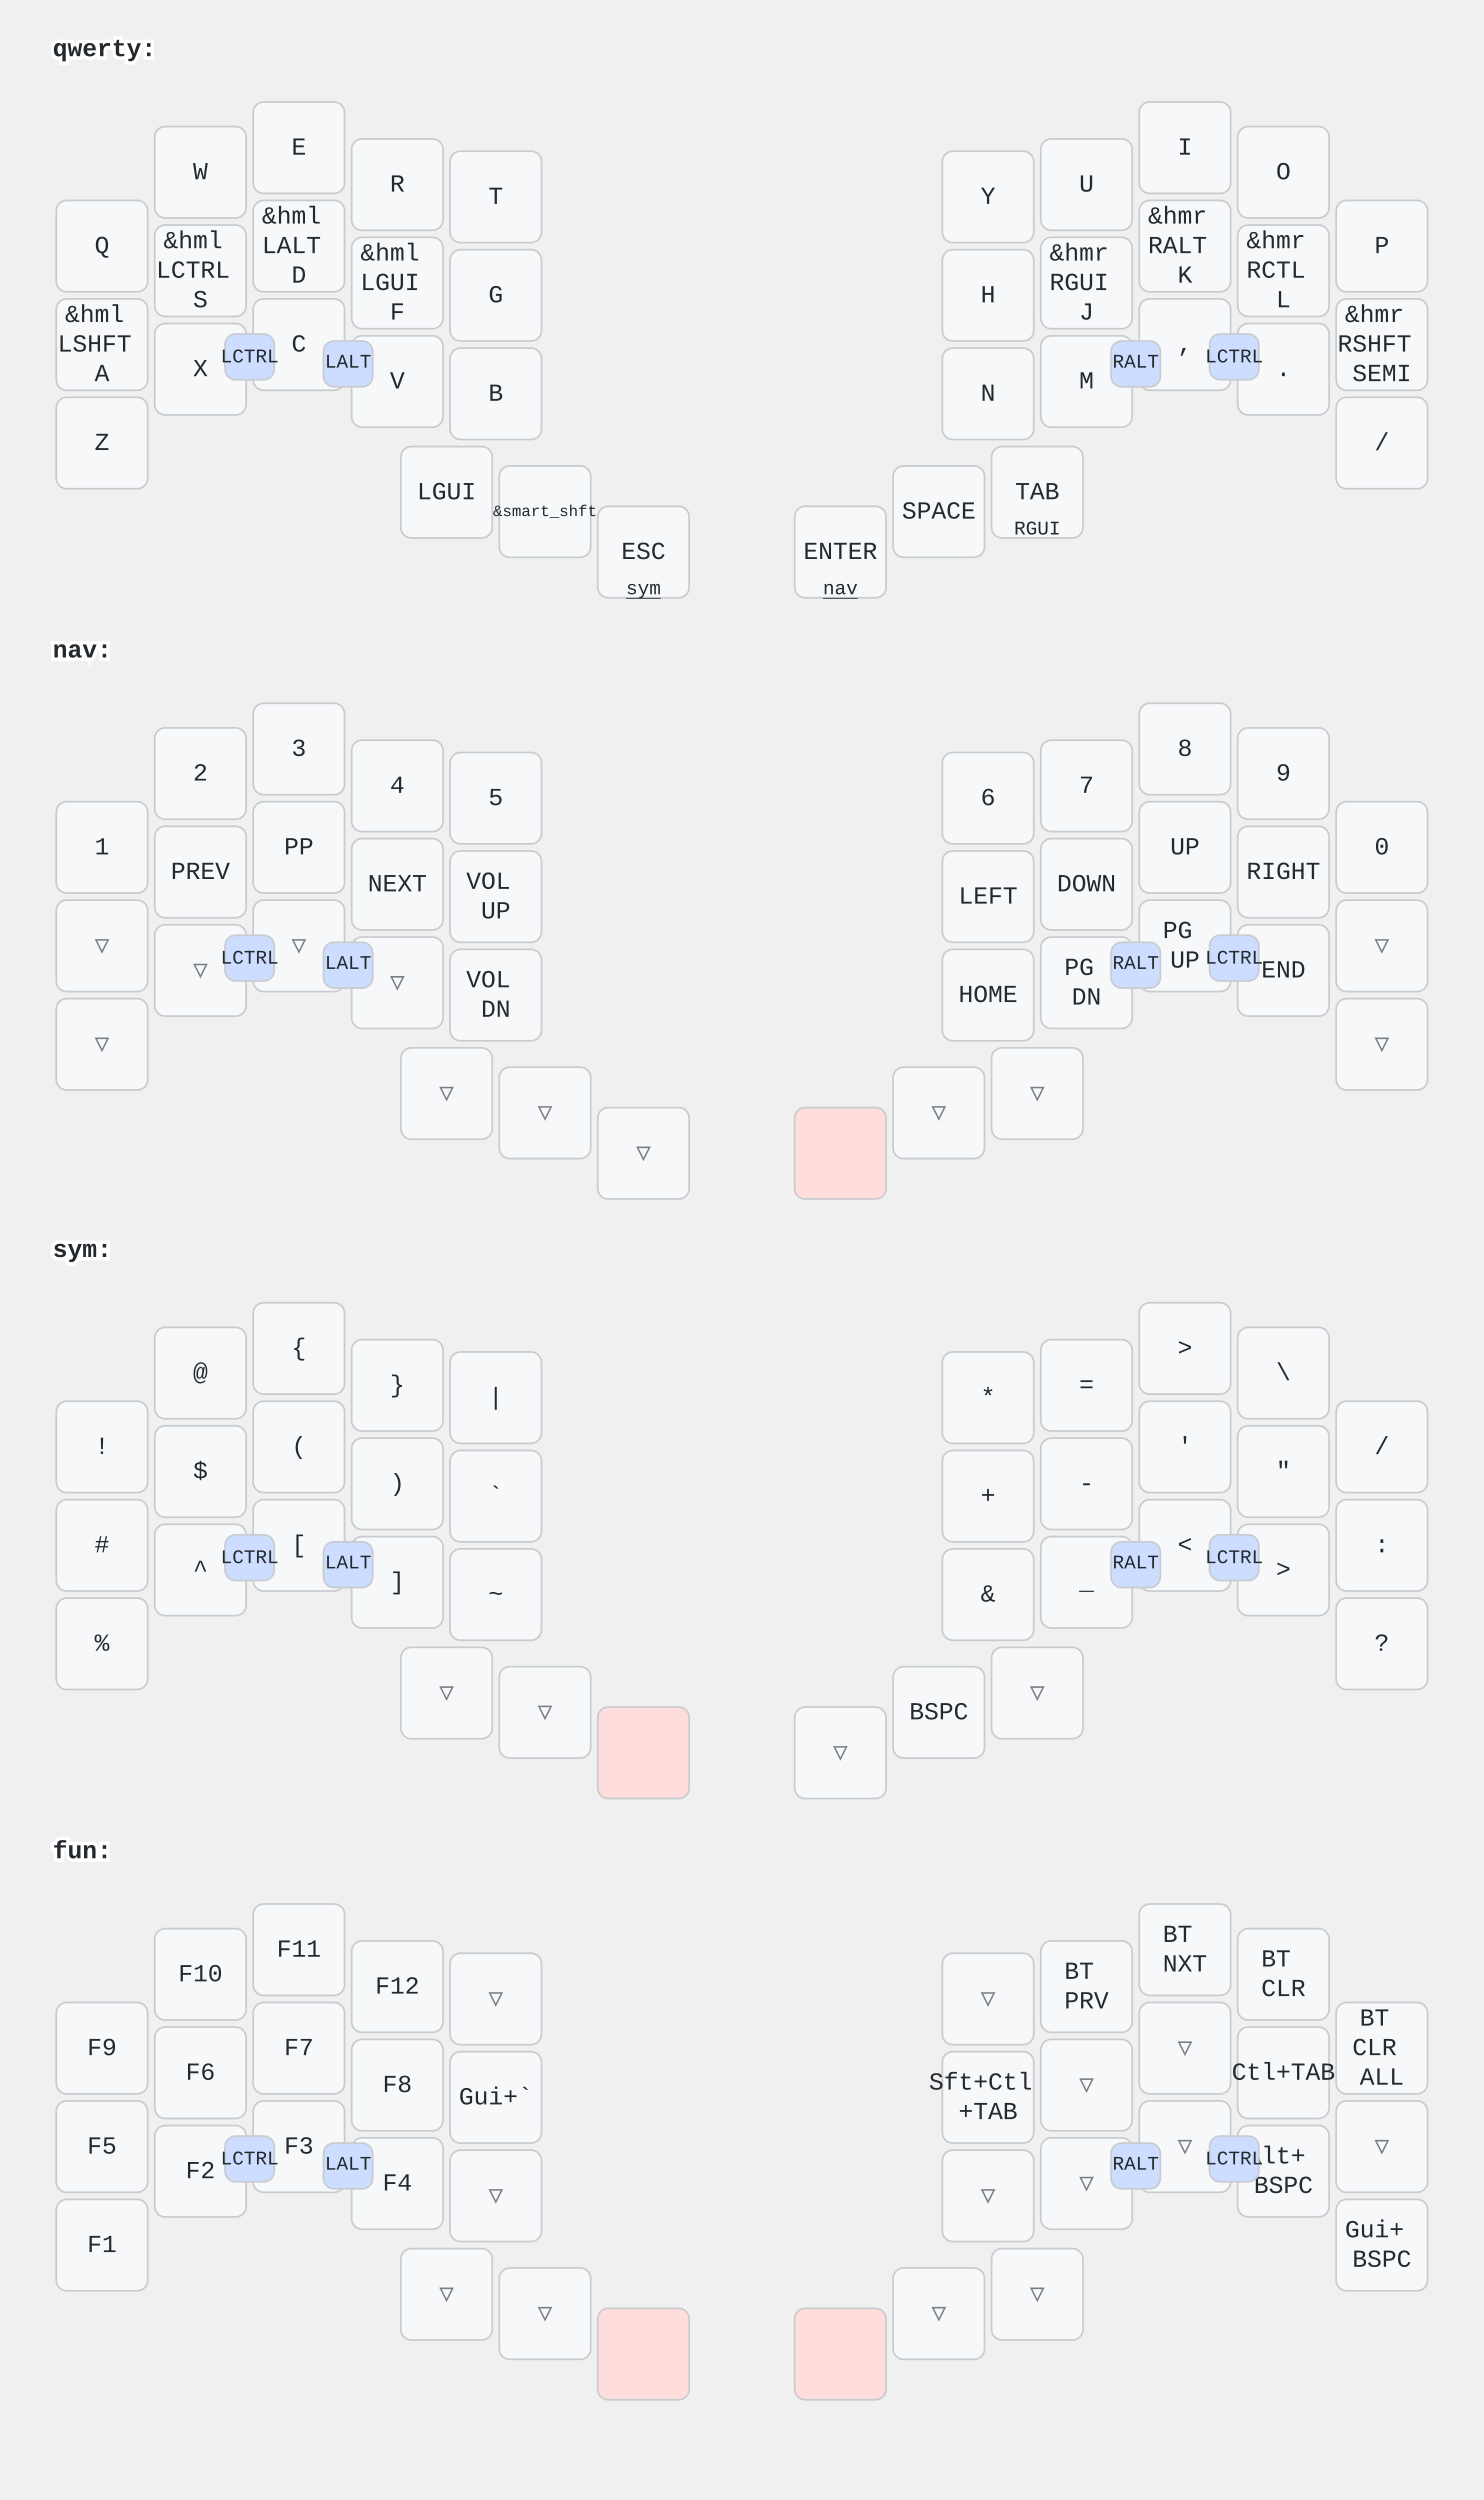
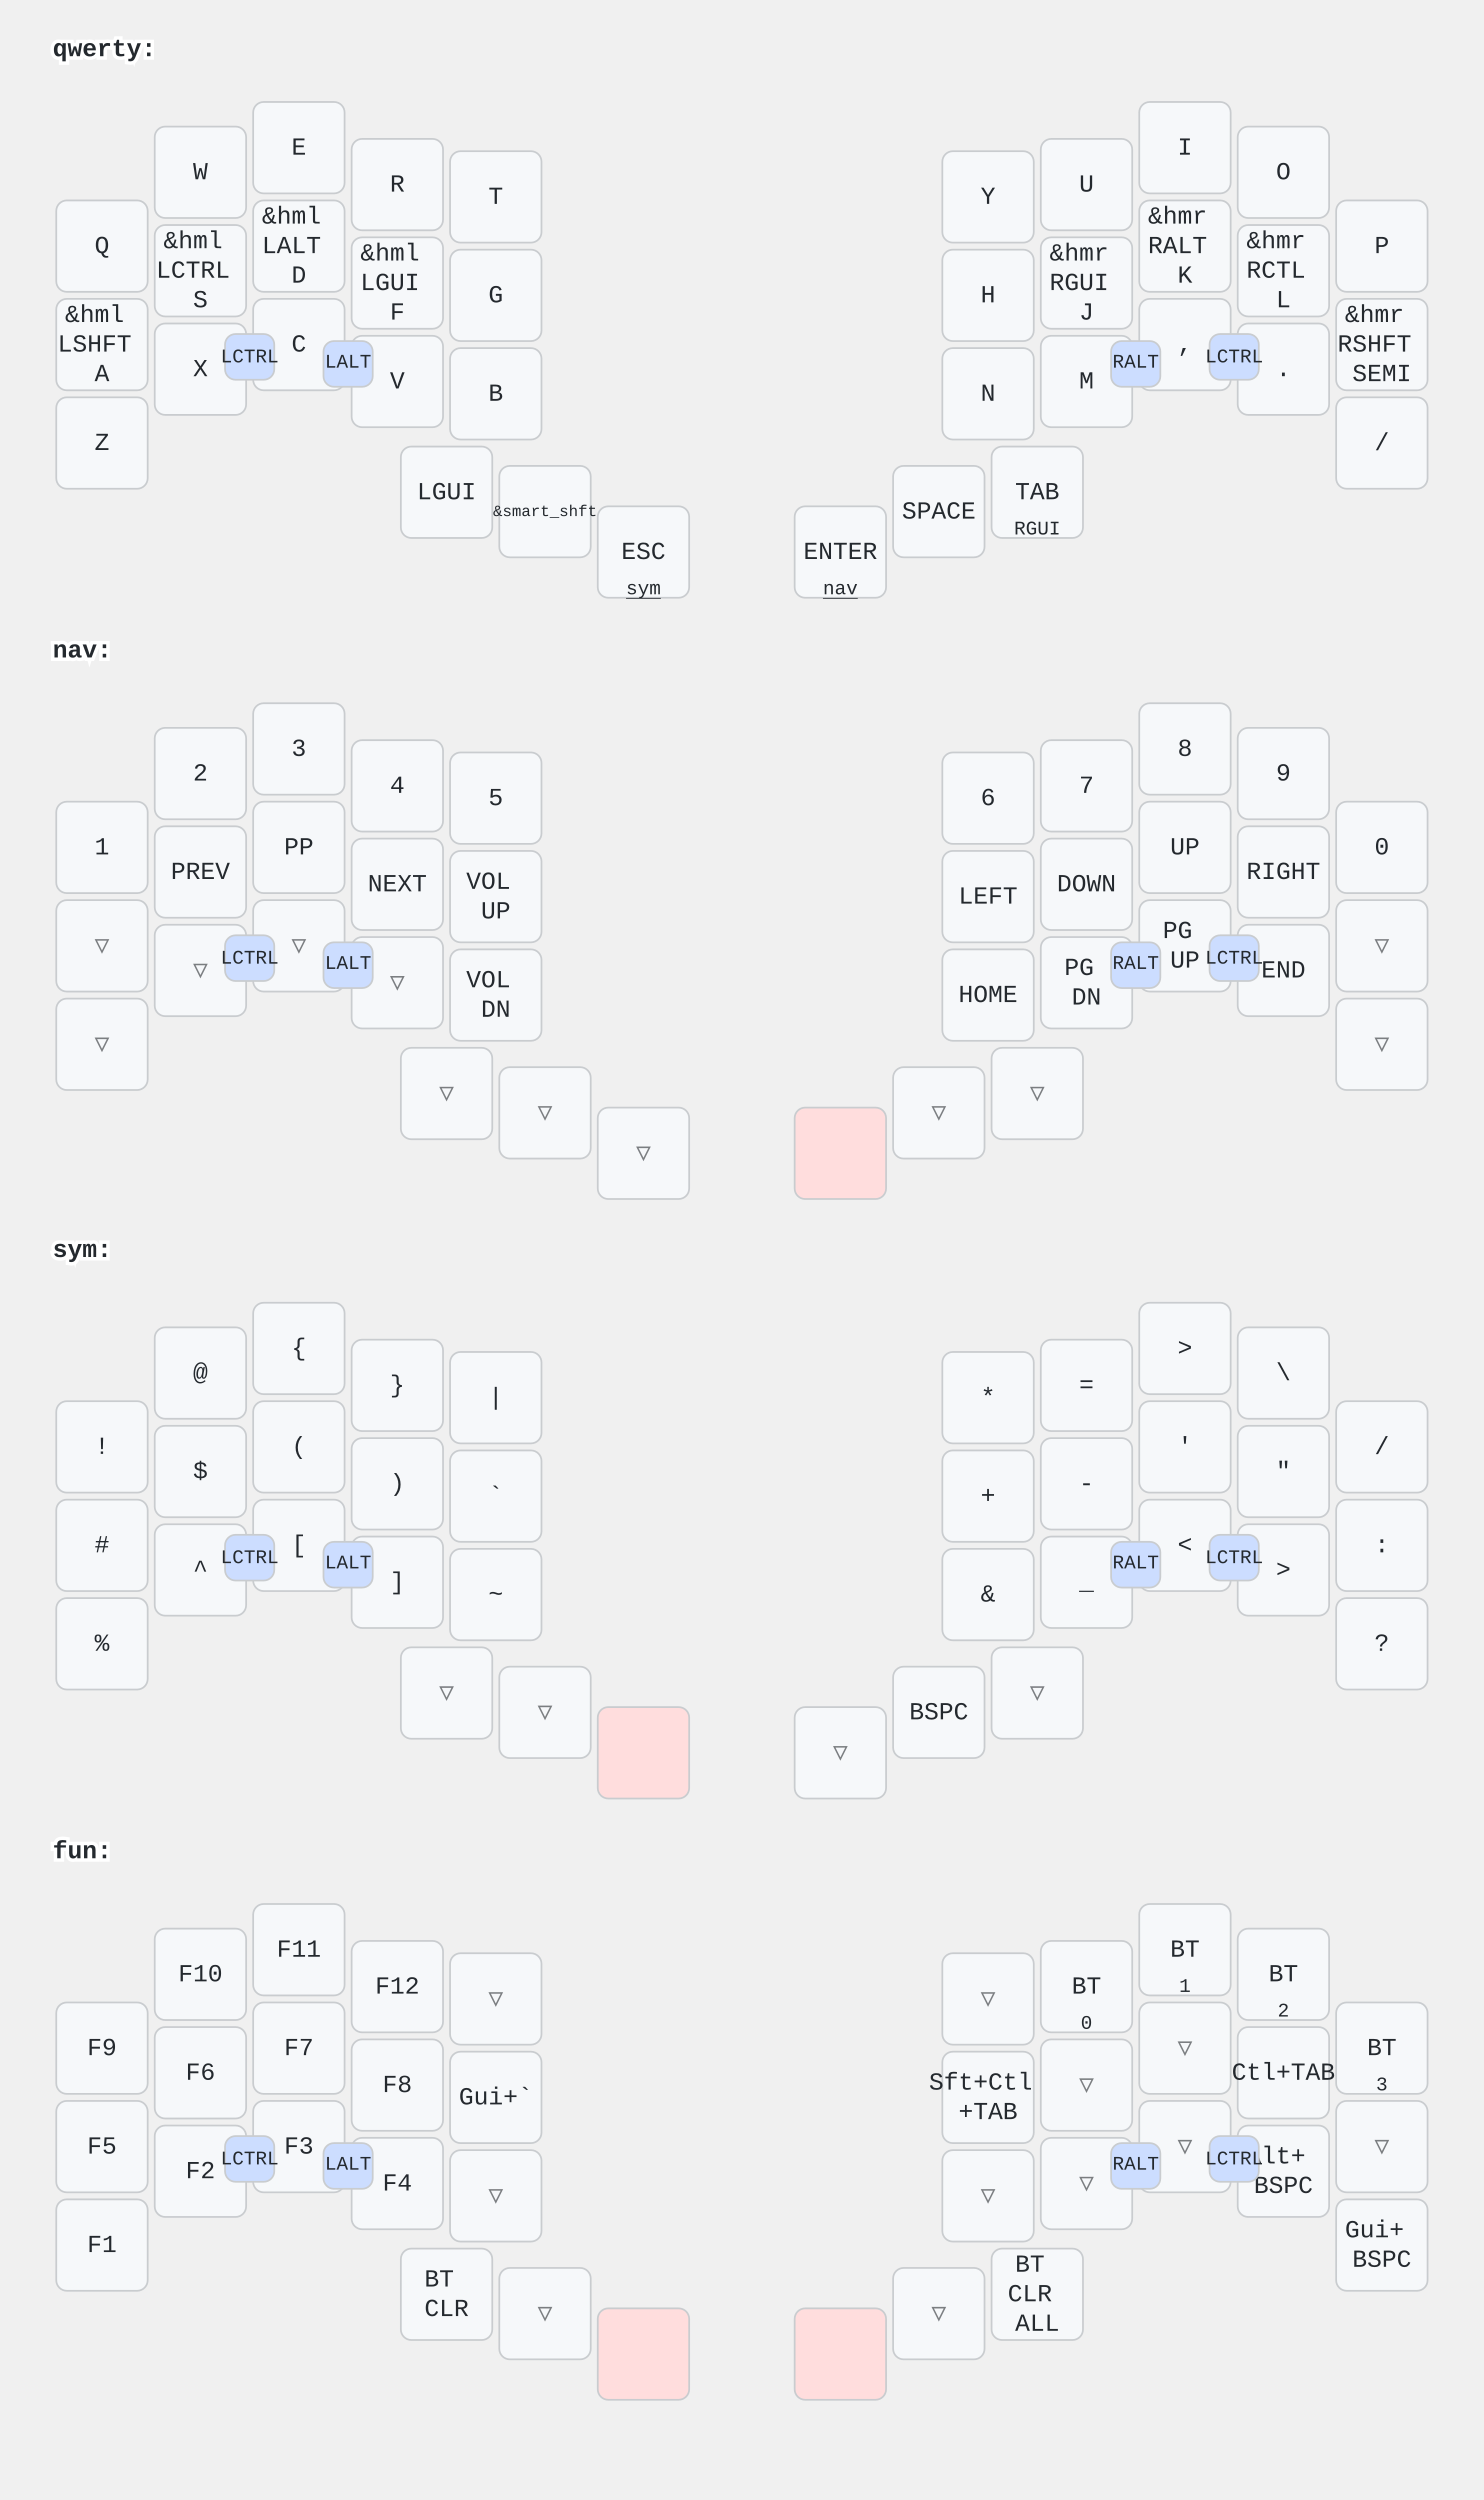
<svg xmlns="http://www.w3.org/2000/svg" width="844" height="1422" viewBox="0 0 844 1422" class="keymap">
  <style>/* inherit to force styles through use tags */
svg path {
    fill: inherit;
}

/* font and background color specifications */
svg.keymap {
    font-family: SFMono-Regular,Consolas,Liberation Mono,Menlo,monospace;
    font-size: 14px;
    font-kerning: normal;
    text-rendering: optimizeLegibility;
    fill: #24292e;
}

/* default key styling */
rect.key {
    fill: #f6f8fa;
}

rect.key, rect.combo {
    stroke: #c9cccf;
    stroke-width: 1;
}

/* default key side styling, only used is draw_key_sides is set */
rect.side {
    filter: brightness(90%);
}

/* color accent for combo boxes */
rect.combo, rect.combo-separate {
    fill: #cdf;
}

/* color accent for held keys */
rect.held, rect.combo.held {
    fill: #fdd;
}

/* color accent for ghost (optional) keys */
rect.ghost, rect.combo.ghost {
    stroke-dasharray: 4, 4;
    stroke-width: 2;
}

text {
    text-anchor: middle;
    dominant-baseline: middle;
}

/* styling for layer labels */
text.label {
    font-weight: bold;
    text-anchor: start;
    stroke: white;
    stroke-width: 4;
    paint-order: stroke;
}

/* styling for optional footer */
text.footer {
    text-anchor: end;
    dominant-baseline: auto;
    stroke: white;
    stroke-width: 4;
    paint-order: stroke;
}

/* styling for combo tap, and key non-tap label text */
- text.combo, text.hold, text.shifted, text.left, text.right {
+ text.combo, text.hold, text.shifted, text.left, text.right, text.tl, text.tr, text.bl, text.br {
    font-size: 11px;
}

- text.hold {
+ text.hold, text.bl, text.br {
    text-anchor: middle;
    dominant-baseline: auto;
}

- text.shifted {
+ text.shifted, text.tl, text.tr {
    text-anchor: middle;
    dominant-baseline: hanging;
}

- text.left {
+ text.left, text.tl, text.bl {
    text-anchor: start;
}

- text.right {
+ text.right, text.tr, text.br {
    text-anchor: end;
}

text.layer-activator {
    text-decoration: underline;
}

/* styling for hold/shifted label text in combo box */
text.combo.hold, text.combo.shifted, text.combo.left, text.combo.right {
    font-size: 8px;
}

/* lighter symbol for transparent keys */
text.trans {
    fill: #7b7e81;
}

/* styling for combo dendrons */
path.combo {
    stroke-width: 1;
    stroke: gray;
    fill: none;
}

/* Start Tabler Icons Cleanup */
/* cannot use height/width with glyphs */
.icon-tabler &gt; path {
    fill: inherit;
    stroke: inherit;
    stroke-width: 2;
}
/* hide tabler's default box */
.icon-tabler &gt; path[stroke="none"][fill="none"] {
    visibility: hidden;
}
/* End Tabler Icons Cleanup */
</style>
  <g transform="translate(30, 0)" class="layer-qwerty">
    <text x="0" y="28" class="label" id="qwerty">qwerty:</text>
    <g transform="translate(0, 56)">
      <g transform="translate(28, 84)" class="key keypos-0">
        <rect rx="6" ry="6" x="-26" y="-26" width="52" height="52" class="key" />
        <text x="0" y="0" class="key tap">Q</text>
      </g>
      <g transform="translate(84, 42)" class="key keypos-1">
        <rect rx="6" ry="6" x="-26" y="-26" width="52" height="52" class="key" />
        <text x="0" y="0" class="key tap">W</text>
      </g>
      <g transform="translate(140, 28)" class="key keypos-2">
        <rect rx="6" ry="6" x="-26" y="-26" width="52" height="52" class="key" />
        <text x="0" y="0" class="key tap">E</text>
      </g>
      <g transform="translate(196, 49)" class="key keypos-3">
        <rect rx="6" ry="6" x="-26" y="-26" width="52" height="52" class="key" />
        <text x="0" y="0" class="key tap">R</text>
      </g>
      <g transform="translate(252, 56)" class="key keypos-4">
        <rect rx="6" ry="6" x="-26" y="-26" width="52" height="52" class="key" />
        <text x="0" y="0" class="key tap">T</text>
      </g>
      <g transform="translate(532, 56)" class="key keypos-5">
        <rect rx="6" ry="6" x="-26" y="-26" width="52" height="52" class="key" />
        <text x="0" y="0" class="key tap">Y</text>
      </g>
      <g transform="translate(588, 49)" class="key keypos-6">
        <rect rx="6" ry="6" x="-26" y="-26" width="52" height="52" class="key" />
        <text x="0" y="0" class="key tap">U</text>
      </g>
      <g transform="translate(644, 28)" class="key keypos-7">
        <rect rx="6" ry="6" x="-26" y="-26" width="52" height="52" class="key" />
        <text x="0" y="0" class="key tap">I</text>
      </g>
      <g transform="translate(700, 42)" class="key keypos-8">
        <rect rx="6" ry="6" x="-26" y="-26" width="52" height="52" class="key" />
        <text x="0" y="0" class="key tap">O</text>
      </g>
      <g transform="translate(756, 84)" class="key keypos-9">
        <rect rx="6" ry="6" x="-26" y="-26" width="52" height="52" class="key" />
        <text x="0" y="0" class="key tap">P</text>
      </g>
      <g transform="translate(28, 140)" class="key keypos-10">
        <rect rx="6" ry="6" x="-26" y="-26" width="52" height="52" class="key" />
        <text x="0" y="0" class="key tap">
          <tspan x="0" dy="-1.2em">&amp;hml</tspan>
          <tspan x="0" dy="1.2em">LSHFT</tspan>
          <tspan x="0" dy="1.2em">A</tspan>
        </text>
      </g>
      <g transform="translate(84, 98)" class="key keypos-11">
        <rect rx="6" ry="6" x="-26" y="-26" width="52" height="52" class="key" />
        <text x="0" y="0" class="key tap">
          <tspan x="0" dy="-1.2em">&amp;hml</tspan>
          <tspan x="0" dy="1.2em">LCTRL</tspan>
          <tspan x="0" dy="1.2em">S</tspan>
        </text>
      </g>
      <g transform="translate(140, 84)" class="key keypos-12">
        <rect rx="6" ry="6" x="-26" y="-26" width="52" height="52" class="key" />
        <text x="0" y="0" class="key tap">
          <tspan x="0" dy="-1.2em">&amp;hml</tspan>
          <tspan x="0" dy="1.2em">LALT</tspan>
          <tspan x="0" dy="1.2em">D</tspan>
        </text>
      </g>
      <g transform="translate(196, 105)" class="key keypos-13">
        <rect rx="6" ry="6" x="-26" y="-26" width="52" height="52" class="key" />
        <text x="0" y="0" class="key tap">
          <tspan x="0" dy="-1.2em">&amp;hml</tspan>
          <tspan x="0" dy="1.2em">LGUI</tspan>
          <tspan x="0" dy="1.2em">F</tspan>
        </text>
      </g>
      <g transform="translate(252, 112)" class="key keypos-14">
        <rect rx="6" ry="6" x="-26" y="-26" width="52" height="52" class="key" />
        <text x="0" y="0" class="key tap">G</text>
      </g>
      <g transform="translate(532, 112)" class="key keypos-15">
        <rect rx="6" ry="6" x="-26" y="-26" width="52" height="52" class="key" />
        <text x="0" y="0" class="key tap">H</text>
      </g>
      <g transform="translate(588, 105)" class="key keypos-16">
        <rect rx="6" ry="6" x="-26" y="-26" width="52" height="52" class="key" />
        <text x="0" y="0" class="key tap">
          <tspan x="0" dy="-1.2em">&amp;hmr</tspan>
          <tspan x="0" dy="1.2em">RGUI</tspan>
          <tspan x="0" dy="1.2em">J</tspan>
        </text>
      </g>
      <g transform="translate(644, 84)" class="key keypos-17">
        <rect rx="6" ry="6" x="-26" y="-26" width="52" height="52" class="key" />
        <text x="0" y="0" class="key tap">
          <tspan x="0" dy="-1.2em">&amp;hmr</tspan>
          <tspan x="0" dy="1.2em">RALT</tspan>
          <tspan x="0" dy="1.2em">K</tspan>
        </text>
      </g>
      <g transform="translate(700, 98)" class="key keypos-18">
        <rect rx="6" ry="6" x="-26" y="-26" width="52" height="52" class="key" />
        <text x="0" y="0" class="key tap">
          <tspan x="0" dy="-1.2em">&amp;hmr</tspan>
          <tspan x="0" dy="1.2em">RCTL</tspan>
          <tspan x="0" dy="1.2em">L</tspan>
        </text>
      </g>
      <g transform="translate(756, 140)" class="key keypos-19">
        <rect rx="6" ry="6" x="-26" y="-26" width="52" height="52" class="key" />
        <text x="0" y="0" class="key tap">
          <tspan x="0" dy="-1.2em">&amp;hmr</tspan>
          <tspan x="0" dy="1.2em">RSHFT</tspan>
          <tspan x="0" dy="1.2em">SEMI</tspan>
        </text>
      </g>
      <g transform="translate(28, 196)" class="key keypos-20">
        <rect rx="6" ry="6" x="-26" y="-26" width="52" height="52" class="key" />
        <text x="0" y="0" class="key tap">Z</text>
      </g>
      <g transform="translate(84, 154)" class="key keypos-21">
        <rect rx="6" ry="6" x="-26" y="-26" width="52" height="52" class="key" />
        <text x="0" y="0" class="key tap">X</text>
      </g>
      <g transform="translate(140, 140)" class="key keypos-22">
        <rect rx="6" ry="6" x="-26" y="-26" width="52" height="52" class="key" />
        <text x="0" y="0" class="key tap">C</text>
      </g>
      <g transform="translate(196, 161)" class="key keypos-23">
        <rect rx="6" ry="6" x="-26" y="-26" width="52" height="52" class="key" />
        <text x="0" y="0" class="key tap">V</text>
      </g>
      <g transform="translate(252, 168)" class="key keypos-24">
        <rect rx="6" ry="6" x="-26" y="-26" width="52" height="52" class="key" />
        <text x="0" y="0" class="key tap">B</text>
      </g>
      <g transform="translate(532, 168)" class="key keypos-25">
        <rect rx="6" ry="6" x="-26" y="-26" width="52" height="52" class="key" />
        <text x="0" y="0" class="key tap">N</text>
      </g>
      <g transform="translate(588, 161)" class="key keypos-26">
        <rect rx="6" ry="6" x="-26" y="-26" width="52" height="52" class="key" />
        <text x="0" y="0" class="key tap">M</text>
      </g>
      <g transform="translate(644, 140)" class="key keypos-27">
        <rect rx="6" ry="6" x="-26" y="-26" width="52" height="52" class="key" />
        <text x="0" y="0" class="key tap">,</text>
      </g>
      <g transform="translate(700, 154)" class="key keypos-28">
        <rect rx="6" ry="6" x="-26" y="-26" width="52" height="52" class="key" />
        <text x="0" y="0" class="key tap">.</text>
      </g>
      <g transform="translate(756, 196)" class="key keypos-29">
        <rect rx="6" ry="6" x="-26" y="-26" width="52" height="52" class="key" />
        <text x="0" y="0" class="key tap">/</text>
      </g>
      <g transform="translate(224, 224)" class="key keypos-30">
        <rect rx="6" ry="6" x="-26" y="-26" width="52" height="52" class="key" />
        <text x="0" y="0" class="key tap">LGUI</text>
      </g>
      <g transform="translate(280, 235)" class="key keypos-31">
        <rect rx="6" ry="6" x="-26" y="-26" width="52" height="52" class="key" />
        <text x="0" y="0" class="key tap">
          <tspan style="font-size: 64%">&amp;smart_shft</tspan>
        </text>
      </g>
      <g transform="translate(336, 258)" class="key keypos-32">
        <rect rx="6" ry="6" x="-26" y="-26" width="52" height="52" class="key" />
        <text x="0" y="0" class="key tap">ESC</text>
        <a href="#sym">
          <text x="0" y="24" class="key hold layer-activator">sym</text>
        </a>
      </g>
      <g transform="translate(448, 258)" class="key keypos-33">
        <rect rx="6" ry="6" x="-26" y="-26" width="52" height="52" class="key" />
        <text x="0" y="0" class="key tap">ENTER</text>
        <a href="#nav">
          <text x="0" y="24" class="key hold layer-activator">nav</text>
        </a>
      </g>
      <g transform="translate(504, 235)" class="key keypos-34">
        <rect rx="6" ry="6" x="-26" y="-26" width="52" height="52" class="key" />
        <text x="0" y="0" class="key tap">SPACE</text>
      </g>
      <g transform="translate(560, 224)" class="key keypos-35">
        <rect rx="6" ry="6" x="-26" y="-26" width="52" height="52" class="key" />
        <text x="0" y="0" class="key tap">TAB</text>
        <text x="0" y="24" class="key hold">RGUI</text>
      </g>
      <g class="combo combopos-0">
        <rect rx="6" ry="6" x="98" y="134" width="28" height="26" class="combo" />
        <text x="112" y="147" class="combo tap">LCTRL</text>
      </g>
      <g class="combo combopos-1">
        <rect rx="6" ry="6" x="154" y="138" width="28" height="26" class="combo" />
        <text x="168" y="150" class="combo tap">LALT</text>
      </g>
      <g class="combo combopos-2">
        <rect rx="6" ry="6" x="602" y="138" width="28" height="26" class="combo" />
        <text x="616" y="150" class="combo tap">RALT</text>
      </g>
      <g class="combo combopos-3">
        <rect rx="6" ry="6" x="658" y="134" width="28" height="26" class="combo" />
        <text x="672" y="147" class="combo tap">LCTRL</text>
      </g>
    </g>
  </g>
  <g transform="translate(30, 342)" class="layer-nav">
    <text x="0" y="28" class="label" id="nav">nav:</text>
    <g transform="translate(0, 56)">
      <g transform="translate(28, 84)" class="key keypos-0">
        <rect rx="6" ry="6" x="-26" y="-26" width="52" height="52" class="key" />
        <text x="0" y="0" class="key tap">1</text>
      </g>
      <g transform="translate(84, 42)" class="key keypos-1">
        <rect rx="6" ry="6" x="-26" y="-26" width="52" height="52" class="key" />
        <text x="0" y="0" class="key tap">2</text>
      </g>
      <g transform="translate(140, 28)" class="key keypos-2">
        <rect rx="6" ry="6" x="-26" y="-26" width="52" height="52" class="key" />
        <text x="0" y="0" class="key tap">3</text>
      </g>
      <g transform="translate(196, 49)" class="key keypos-3">
        <rect rx="6" ry="6" x="-26" y="-26" width="52" height="52" class="key" />
        <text x="0" y="0" class="key tap">4</text>
      </g>
      <g transform="translate(252, 56)" class="key keypos-4">
        <rect rx="6" ry="6" x="-26" y="-26" width="52" height="52" class="key" />
        <text x="0" y="0" class="key tap">5</text>
      </g>
      <g transform="translate(532, 56)" class="key keypos-5">
        <rect rx="6" ry="6" x="-26" y="-26" width="52" height="52" class="key" />
        <text x="0" y="0" class="key tap">6</text>
      </g>
      <g transform="translate(588, 49)" class="key keypos-6">
        <rect rx="6" ry="6" x="-26" y="-26" width="52" height="52" class="key" />
        <text x="0" y="0" class="key tap">7</text>
      </g>
      <g transform="translate(644, 28)" class="key keypos-7">
        <rect rx="6" ry="6" x="-26" y="-26" width="52" height="52" class="key" />
        <text x="0" y="0" class="key tap">8</text>
      </g>
      <g transform="translate(700, 42)" class="key keypos-8">
        <rect rx="6" ry="6" x="-26" y="-26" width="52" height="52" class="key" />
        <text x="0" y="0" class="key tap">9</text>
      </g>
      <g transform="translate(756, 84)" class="key keypos-9">
        <rect rx="6" ry="6" x="-26" y="-26" width="52" height="52" class="key" />
        <text x="0" y="0" class="key tap">0</text>
      </g>
      <g transform="translate(28, 140)" class="key trans keypos-10">
        <rect rx="6" ry="6" x="-26" y="-26" width="52" height="52" class="key trans" />
        <text x="0" y="0" class="key trans tap">▽</text>
      </g>
      <g transform="translate(84, 98)" class="key keypos-11">
        <rect rx="6" ry="6" x="-26" y="-26" width="52" height="52" class="key" />
        <text x="0" y="0" class="key tap">PREV</text>
      </g>
      <g transform="translate(140, 84)" class="key keypos-12">
        <rect rx="6" ry="6" x="-26" y="-26" width="52" height="52" class="key" />
        <text x="0" y="0" class="key tap">PP</text>
      </g>
      <g transform="translate(196, 105)" class="key keypos-13">
        <rect rx="6" ry="6" x="-26" y="-26" width="52" height="52" class="key" />
        <text x="0" y="0" class="key tap">NEXT</text>
      </g>
      <g transform="translate(252, 112)" class="key keypos-14">
        <rect rx="6" ry="6" x="-26" y="-26" width="52" height="52" class="key" />
        <text x="0" y="0" class="key tap">
          <tspan x="0" dy="-0.6em">VOL</tspan>
          <tspan x="0" dy="1.2em">UP</tspan>
        </text>
      </g>
      <g transform="translate(532, 112)" class="key keypos-15">
        <rect rx="6" ry="6" x="-26" y="-26" width="52" height="52" class="key" />
        <text x="0" y="0" class="key tap">LEFT</text>
      </g>
      <g transform="translate(588, 105)" class="key keypos-16">
        <rect rx="6" ry="6" x="-26" y="-26" width="52" height="52" class="key" />
        <text x="0" y="0" class="key tap">DOWN</text>
      </g>
      <g transform="translate(644, 84)" class="key keypos-17">
        <rect rx="6" ry="6" x="-26" y="-26" width="52" height="52" class="key" />
        <text x="0" y="0" class="key tap">UP</text>
      </g>
      <g transform="translate(700, 98)" class="key keypos-18">
        <rect rx="6" ry="6" x="-26" y="-26" width="52" height="52" class="key" />
        <text x="0" y="0" class="key tap">RIGHT</text>
      </g>
      <g transform="translate(756, 140)" class="key trans keypos-19">
        <rect rx="6" ry="6" x="-26" y="-26" width="52" height="52" class="key trans" />
        <text x="0" y="0" class="key trans tap">▽</text>
      </g>
      <g transform="translate(28, 196)" class="key trans keypos-20">
        <rect rx="6" ry="6" x="-26" y="-26" width="52" height="52" class="key trans" />
        <text x="0" y="0" class="key trans tap">▽</text>
      </g>
      <g transform="translate(84, 154)" class="key trans keypos-21">
        <rect rx="6" ry="6" x="-26" y="-26" width="52" height="52" class="key trans" />
        <text x="0" y="0" class="key trans tap">▽</text>
      </g>
      <g transform="translate(140, 140)" class="key trans keypos-22">
        <rect rx="6" ry="6" x="-26" y="-26" width="52" height="52" class="key trans" />
        <text x="0" y="0" class="key trans tap">▽</text>
      </g>
      <g transform="translate(196, 161)" class="key trans keypos-23">
        <rect rx="6" ry="6" x="-26" y="-26" width="52" height="52" class="key trans" />
        <text x="0" y="0" class="key trans tap">▽</text>
      </g>
      <g transform="translate(252, 168)" class="key keypos-24">
        <rect rx="6" ry="6" x="-26" y="-26" width="52" height="52" class="key" />
        <text x="0" y="0" class="key tap">
          <tspan x="0" dy="-0.6em">VOL</tspan>
          <tspan x="0" dy="1.2em">DN</tspan>
        </text>
      </g>
      <g transform="translate(532, 168)" class="key keypos-25">
        <rect rx="6" ry="6" x="-26" y="-26" width="52" height="52" class="key" />
        <text x="0" y="0" class="key tap">HOME</text>
      </g>
      <g transform="translate(588, 161)" class="key keypos-26">
        <rect rx="6" ry="6" x="-26" y="-26" width="52" height="52" class="key" />
        <text x="0" y="0" class="key tap">
          <tspan x="0" dy="-0.6em">PG</tspan>
          <tspan x="0" dy="1.2em">DN</tspan>
        </text>
      </g>
      <g transform="translate(644, 140)" class="key keypos-27">
        <rect rx="6" ry="6" x="-26" y="-26" width="52" height="52" class="key" />
        <text x="0" y="0" class="key tap">
          <tspan x="0" dy="-0.6em">PG</tspan>
          <tspan x="0" dy="1.2em">UP</tspan>
        </text>
      </g>
      <g transform="translate(700, 154)" class="key keypos-28">
        <rect rx="6" ry="6" x="-26" y="-26" width="52" height="52" class="key" />
        <text x="0" y="0" class="key tap">END</text>
      </g>
      <g transform="translate(756, 196)" class="key trans keypos-29">
        <rect rx="6" ry="6" x="-26" y="-26" width="52" height="52" class="key trans" />
        <text x="0" y="0" class="key trans tap">▽</text>
      </g>
      <g transform="translate(224, 224)" class="key trans keypos-30">
        <rect rx="6" ry="6" x="-26" y="-26" width="52" height="52" class="key trans" />
        <text x="0" y="0" class="key trans tap">▽</text>
      </g>
      <g transform="translate(280, 235)" class="key trans keypos-31">
        <rect rx="6" ry="6" x="-26" y="-26" width="52" height="52" class="key trans" />
        <text x="0" y="0" class="key trans tap">▽</text>
      </g>
      <g transform="translate(336, 258)" class="key trans keypos-32">
        <rect rx="6" ry="6" x="-26" y="-26" width="52" height="52" class="key trans" />
        <text x="0" y="0" class="key trans tap">▽</text>
      </g>
      <g transform="translate(448, 258)" class="key held keypos-33">
        <rect rx="6" ry="6" x="-26" y="-26" width="52" height="52" class="key held" />
      </g>
      <g transform="translate(504, 235)" class="key trans keypos-34">
        <rect rx="6" ry="6" x="-26" y="-26" width="52" height="52" class="key trans" />
        <text x="0" y="0" class="key trans tap">▽</text>
      </g>
      <g transform="translate(560, 224)" class="key trans keypos-35">
        <rect rx="6" ry="6" x="-26" y="-26" width="52" height="52" class="key trans" />
        <text x="0" y="0" class="key trans tap">▽</text>
      </g>
      <g class="combo combopos-0">
        <rect rx="6" ry="6" x="98" y="134" width="28" height="26" class="combo" />
        <text x="112" y="147" class="combo tap">LCTRL</text>
      </g>
      <g class="combo combopos-1">
        <rect rx="6" ry="6" x="154" y="138" width="28" height="26" class="combo" />
        <text x="168" y="150" class="combo tap">LALT</text>
      </g>
      <g class="combo combopos-2">
        <rect rx="6" ry="6" x="602" y="138" width="28" height="26" class="combo" />
        <text x="616" y="150" class="combo tap">RALT</text>
      </g>
      <g class="combo combopos-3">
        <rect rx="6" ry="6" x="658" y="134" width="28" height="26" class="combo" />
        <text x="672" y="147" class="combo tap">LCTRL</text>
      </g>
    </g>
  </g>
  <g transform="translate(30, 683)" class="layer-sym">
    <text x="0" y="28" class="label" id="sym">sym:</text>
    <g transform="translate(0, 56)">
      <g transform="translate(28, 84)" class="key keypos-0">
        <rect rx="6" ry="6" x="-26" y="-26" width="52" height="52" class="key" />
        <text x="0" y="0" class="key tap">!</text>
      </g>
      <g transform="translate(84, 42)" class="key keypos-1">
        <rect rx="6" ry="6" x="-26" y="-26" width="52" height="52" class="key" />
        <text x="0" y="0" class="key tap">@</text>
      </g>
      <g transform="translate(140, 28)" class="key keypos-2">
        <rect rx="6" ry="6" x="-26" y="-26" width="52" height="52" class="key" />
        <text x="0" y="0" class="key tap">{</text>
      </g>
      <g transform="translate(196, 49)" class="key keypos-3">
        <rect rx="6" ry="6" x="-26" y="-26" width="52" height="52" class="key" />
        <text x="0" y="0" class="key tap">}</text>
      </g>
      <g transform="translate(252, 56)" class="key keypos-4">
        <rect rx="6" ry="6" x="-26" y="-26" width="52" height="52" class="key" />
        <text x="0" y="0" class="key tap">|</text>
      </g>
      <g transform="translate(532, 56)" class="key keypos-5">
        <rect rx="6" ry="6" x="-26" y="-26" width="52" height="52" class="key" />
        <text x="0" y="0" class="key tap">*</text>
      </g>
      <g transform="translate(588, 49)" class="key keypos-6">
        <rect rx="6" ry="6" x="-26" y="-26" width="52" height="52" class="key" />
        <text x="0" y="0" class="key tap">=</text>
      </g>
      <g transform="translate(644, 28)" class="key keypos-7">
        <rect rx="6" ry="6" x="-26" y="-26" width="52" height="52" class="key" />
        <text x="0" y="0" class="key tap">&gt;</text>
      </g>
      <g transform="translate(700, 42)" class="key keypos-8">
        <rect rx="6" ry="6" x="-26" y="-26" width="52" height="52" class="key" />
        <text x="0" y="0" class="key tap">\</text>
      </g>
      <g transform="translate(756, 84)" class="key keypos-9">
        <rect rx="6" ry="6" x="-26" y="-26" width="52" height="52" class="key" />
        <text x="0" y="0" class="key tap">/</text>
      </g>
      <g transform="translate(28, 140)" class="key keypos-10">
        <rect rx="6" ry="6" x="-26" y="-26" width="52" height="52" class="key" />
        <text x="0" y="0" class="key tap">#</text>
      </g>
      <g transform="translate(84, 98)" class="key keypos-11">
        <rect rx="6" ry="6" x="-26" y="-26" width="52" height="52" class="key" />
        <text x="0" y="0" class="key tap">$</text>
      </g>
      <g transform="translate(140, 84)" class="key keypos-12">
        <rect rx="6" ry="6" x="-26" y="-26" width="52" height="52" class="key" />
        <text x="0" y="0" class="key tap">(</text>
      </g>
      <g transform="translate(196, 105)" class="key keypos-13">
        <rect rx="6" ry="6" x="-26" y="-26" width="52" height="52" class="key" />
        <text x="0" y="0" class="key tap">)</text>
      </g>
      <g transform="translate(252, 112)" class="key keypos-14">
        <rect rx="6" ry="6" x="-26" y="-26" width="52" height="52" class="key" />
        <text x="0" y="0" class="key tap">`</text>
      </g>
      <g transform="translate(532, 112)" class="key keypos-15">
        <rect rx="6" ry="6" x="-26" y="-26" width="52" height="52" class="key" />
        <text x="0" y="0" class="key tap">+</text>
      </g>
      <g transform="translate(588, 105)" class="key keypos-16">
        <rect rx="6" ry="6" x="-26" y="-26" width="52" height="52" class="key" />
        <text x="0" y="0" class="key tap">-</text>
      </g>
      <g transform="translate(644, 84)" class="key keypos-17">
        <rect rx="6" ry="6" x="-26" y="-26" width="52" height="52" class="key" />
        <text x="0" y="0" class="key tap">'</text>
      </g>
      <g transform="translate(700, 98)" class="key keypos-18">
        <rect rx="6" ry="6" x="-26" y="-26" width="52" height="52" class="key" />
        <text x="0" y="0" class="key tap">"</text>
      </g>
      <g transform="translate(756, 140)" class="key keypos-19">
        <rect rx="6" ry="6" x="-26" y="-26" width="52" height="52" class="key" />
        <text x="0" y="0" class="key tap">:</text>
      </g>
      <g transform="translate(28, 196)" class="key keypos-20">
        <rect rx="6" ry="6" x="-26" y="-26" width="52" height="52" class="key" />
        <text x="0" y="0" class="key tap">%</text>
      </g>
      <g transform="translate(84, 154)" class="key keypos-21">
        <rect rx="6" ry="6" x="-26" y="-26" width="52" height="52" class="key" />
        <text x="0" y="0" class="key tap">^</text>
      </g>
      <g transform="translate(140, 140)" class="key keypos-22">
        <rect rx="6" ry="6" x="-26" y="-26" width="52" height="52" class="key" />
        <text x="0" y="0" class="key tap">[</text>
      </g>
      <g transform="translate(196, 161)" class="key keypos-23">
        <rect rx="6" ry="6" x="-26" y="-26" width="52" height="52" class="key" />
        <text x="0" y="0" class="key tap">]</text>
      </g>
      <g transform="translate(252, 168)" class="key keypos-24">
        <rect rx="6" ry="6" x="-26" y="-26" width="52" height="52" class="key" />
        <text x="0" y="0" class="key tap">~</text>
      </g>
      <g transform="translate(532, 168)" class="key keypos-25">
        <rect rx="6" ry="6" x="-26" y="-26" width="52" height="52" class="key" />
        <text x="0" y="0" class="key tap">&amp;</text>
      </g>
      <g transform="translate(588, 161)" class="key keypos-26">
        <rect rx="6" ry="6" x="-26" y="-26" width="52" height="52" class="key" />
        <text x="0" y="0" class="key tap">_</text>
      </g>
      <g transform="translate(644, 140)" class="key keypos-27">
        <rect rx="6" ry="6" x="-26" y="-26" width="52" height="52" class="key" />
        <text x="0" y="0" class="key tap">&lt;</text>
      </g>
      <g transform="translate(700, 154)" class="key keypos-28">
        <rect rx="6" ry="6" x="-26" y="-26" width="52" height="52" class="key" />
        <text x="0" y="0" class="key tap">&gt;</text>
      </g>
      <g transform="translate(756, 196)" class="key keypos-29">
        <rect rx="6" ry="6" x="-26" y="-26" width="52" height="52" class="key" />
        <text x="0" y="0" class="key tap">?</text>
      </g>
      <g transform="translate(224, 224)" class="key trans keypos-30">
        <rect rx="6" ry="6" x="-26" y="-26" width="52" height="52" class="key trans" />
        <text x="0" y="0" class="key trans tap">▽</text>
      </g>
      <g transform="translate(280, 235)" class="key trans keypos-31">
        <rect rx="6" ry="6" x="-26" y="-26" width="52" height="52" class="key trans" />
        <text x="0" y="0" class="key trans tap">▽</text>
      </g>
      <g transform="translate(336, 258)" class="key held keypos-32">
        <rect rx="6" ry="6" x="-26" y="-26" width="52" height="52" class="key held" />
      </g>
      <g transform="translate(448, 258)" class="key trans keypos-33">
        <rect rx="6" ry="6" x="-26" y="-26" width="52" height="52" class="key trans" />
        <text x="0" y="0" class="key trans tap">▽</text>
      </g>
      <g transform="translate(504, 235)" class="key keypos-34">
        <rect rx="6" ry="6" x="-26" y="-26" width="52" height="52" class="key" />
        <text x="0" y="0" class="key tap">BSPC</text>
      </g>
      <g transform="translate(560, 224)" class="key trans keypos-35">
        <rect rx="6" ry="6" x="-26" y="-26" width="52" height="52" class="key trans" />
        <text x="0" y="0" class="key trans tap">▽</text>
      </g>
      <g class="combo combopos-0">
        <rect rx="6" ry="6" x="98" y="134" width="28" height="26" class="combo" />
        <text x="112" y="147" class="combo tap">LCTRL</text>
      </g>
      <g class="combo combopos-1">
        <rect rx="6" ry="6" x="154" y="138" width="28" height="26" class="combo" />
        <text x="168" y="150" class="combo tap">LALT</text>
      </g>
      <g class="combo combopos-2">
        <rect rx="6" ry="6" x="602" y="138" width="28" height="26" class="combo" />
        <text x="616" y="150" class="combo tap">RALT</text>
      </g>
      <g class="combo combopos-3">
        <rect rx="6" ry="6" x="658" y="134" width="28" height="26" class="combo" />
        <text x="672" y="147" class="combo tap">LCTRL</text>
      </g>
    </g>
  </g>
  <g transform="translate(30, 1025)" class="layer-fun">
    <text x="0" y="28" class="label" id="fun">fun:</text>
    <g transform="translate(0, 56)">
      <g transform="translate(28, 84)" class="key keypos-0">
        <rect rx="6" ry="6" x="-26" y="-26" width="52" height="52" class="key" />
        <text x="0" y="0" class="key tap">F9</text>
      </g>
      <g transform="translate(84, 42)" class="key keypos-1">
        <rect rx="6" ry="6" x="-26" y="-26" width="52" height="52" class="key" />
        <text x="0" y="0" class="key tap">F10</text>
      </g>
      <g transform="translate(140, 28)" class="key keypos-2">
        <rect rx="6" ry="6" x="-26" y="-26" width="52" height="52" class="key" />
        <text x="0" y="0" class="key tap">F11</text>
      </g>
      <g transform="translate(196, 49)" class="key keypos-3">
        <rect rx="6" ry="6" x="-26" y="-26" width="52" height="52" class="key" />
        <text x="0" y="0" class="key tap">F12</text>
      </g>
      <g transform="translate(252, 56)" class="key trans keypos-4">
        <rect rx="6" ry="6" x="-26" y="-26" width="52" height="52" class="key trans" />
        <text x="0" y="0" class="key trans tap">▽</text>
      </g>
      <g transform="translate(532, 56)" class="key trans keypos-5">
        <rect rx="6" ry="6" x="-26" y="-26" width="52" height="52" class="key trans" />
        <text x="0" y="0" class="key trans tap">▽</text>
      </g>
      <g transform="translate(588, 49)" class="key keypos-6">
        <rect rx="6" ry="6" x="-26" y="-26" width="52" height="52" class="key" />
-         <text x="0" y="0" class="key tap">
-           <tspan x="0" dy="-0.6em">BT</tspan>
-           <tspan x="0" dy="1.2em">PRV</tspan>
-         </text>
+         <text x="0" y="0" class="key tap">BT</text>
+         <text x="0" y="24" class="key hold">0</text>
      </g>
      <g transform="translate(644, 28)" class="key keypos-7">
        <rect rx="6" ry="6" x="-26" y="-26" width="52" height="52" class="key" />
-         <text x="0" y="0" class="key tap">
-           <tspan x="0" dy="-0.6em">BT</tspan>
-           <tspan x="0" dy="1.2em">NXT</tspan>
-         </text>
+         <text x="0" y="0" class="key tap">BT</text>
+         <text x="0" y="24" class="key hold">1</text>
      </g>
      <g transform="translate(700, 42)" class="key keypos-8">
+         <rect rx="6" ry="6" x="-26" y="-26" width="52" height="52" class="key" />
+         <text x="0" y="0" class="key tap">BT</text>
+         <text x="0" y="24" class="key hold">2</text>
+       </g>
+       <g transform="translate(756, 84)" class="key keypos-9">
+         <rect rx="6" ry="6" x="-26" y="-26" width="52" height="52" class="key" />
+         <text x="0" y="0" class="key tap">BT</text>
+         <text x="0" y="24" class="key hold">3</text>
+       </g>
+       <g transform="translate(28, 140)" class="key keypos-10">
+         <rect rx="6" ry="6" x="-26" y="-26" width="52" height="52" class="key" />
+         <text x="0" y="0" class="key tap">F5</text>
+       </g>
+       <g transform="translate(84, 98)" class="key keypos-11">
+         <rect rx="6" ry="6" x="-26" y="-26" width="52" height="52" class="key" />
+         <text x="0" y="0" class="key tap">F6</text>
+       </g>
+       <g transform="translate(140, 84)" class="key keypos-12">
+         <rect rx="6" ry="6" x="-26" y="-26" width="52" height="52" class="key" />
+         <text x="0" y="0" class="key tap">F7</text>
+       </g>
+       <g transform="translate(196, 105)" class="key keypos-13">
+         <rect rx="6" ry="6" x="-26" y="-26" width="52" height="52" class="key" />
+         <text x="0" y="0" class="key tap">F8</text>
+       </g>
+       <g transform="translate(252, 112)" class="key keypos-14">
+         <rect rx="6" ry="6" x="-26" y="-26" width="52" height="52" class="key" />
+         <text x="0" y="0" class="key tap">Gui+`</text>
+       </g>
+       <g transform="translate(532, 112)" class="key keypos-15">
+         <rect rx="6" ry="6" x="-26" y="-26" width="52" height="52" class="key" />
+         <text x="0" y="0" class="key tap">
+           <tspan x="0" dy="-0.6em">Sft+Ctl</tspan>
+           <tspan x="0" dy="1.2em">+TAB</tspan>
+         </text>
+       </g>
+       <g transform="translate(588, 105)" class="key trans keypos-16">
+         <rect rx="6" ry="6" x="-26" y="-26" width="52" height="52" class="key trans" />
+         <text x="0" y="0" class="key trans tap">▽</text>
+       </g>
+       <g transform="translate(644, 84)" class="key trans keypos-17">
+         <rect rx="6" ry="6" x="-26" y="-26" width="52" height="52" class="key trans" />
+         <text x="0" y="0" class="key trans tap">▽</text>
+       </g>
+       <g transform="translate(700, 98)" class="key keypos-18">
+         <rect rx="6" ry="6" x="-26" y="-26" width="52" height="52" class="key" />
+         <text x="0" y="0" class="key tap">Ctl+TAB</text>
+       </g>
+       <g transform="translate(756, 140)" class="key trans keypos-19">
+         <rect rx="6" ry="6" x="-26" y="-26" width="52" height="52" class="key trans" />
+         <text x="0" y="0" class="key trans tap">▽</text>
+       </g>
+       <g transform="translate(28, 196)" class="key keypos-20">
+         <rect rx="6" ry="6" x="-26" y="-26" width="52" height="52" class="key" />
+         <text x="0" y="0" class="key tap">F1</text>
+       </g>
+       <g transform="translate(84, 154)" class="key keypos-21">
+         <rect rx="6" ry="6" x="-26" y="-26" width="52" height="52" class="key" />
+         <text x="0" y="0" class="key tap">F2</text>
+       </g>
+       <g transform="translate(140, 140)" class="key keypos-22">
+         <rect rx="6" ry="6" x="-26" y="-26" width="52" height="52" class="key" />
+         <text x="0" y="0" class="key tap">F3</text>
+       </g>
+       <g transform="translate(196, 161)" class="key keypos-23">
+         <rect rx="6" ry="6" x="-26" y="-26" width="52" height="52" class="key" />
+         <text x="0" y="0" class="key tap">F4</text>
+       </g>
+       <g transform="translate(252, 168)" class="key trans keypos-24">
+         <rect rx="6" ry="6" x="-26" y="-26" width="52" height="52" class="key trans" />
+         <text x="0" y="0" class="key trans tap">▽</text>
+       </g>
+       <g transform="translate(532, 168)" class="key trans keypos-25">
+         <rect rx="6" ry="6" x="-26" y="-26" width="52" height="52" class="key trans" />
+         <text x="0" y="0" class="key trans tap">▽</text>
+       </g>
+       <g transform="translate(588, 161)" class="key trans keypos-26">
+         <rect rx="6" ry="6" x="-26" y="-26" width="52" height="52" class="key trans" />
+         <text x="0" y="0" class="key trans tap">▽</text>
+       </g>
+       <g transform="translate(644, 140)" class="key trans keypos-27">
+         <rect rx="6" ry="6" x="-26" y="-26" width="52" height="52" class="key trans" />
+         <text x="0" y="0" class="key trans tap">▽</text>
+       </g>
+       <g transform="translate(700, 154)" class="key keypos-28">
+         <rect rx="6" ry="6" x="-26" y="-26" width="52" height="52" class="key" />
+         <text x="0" y="0" class="key tap">
+           <tspan x="0" dy="-0.6em">Alt+</tspan>
+           <tspan x="0" dy="1.2em">BSPC</tspan>
+         </text>
+       </g>
+       <g transform="translate(756, 196)" class="key keypos-29">
+         <rect rx="6" ry="6" x="-26" y="-26" width="52" height="52" class="key" />
+         <text x="0" y="0" class="key tap">
+           <tspan x="0" dy="-0.6em">Gui+</tspan>
+           <tspan x="0" dy="1.2em">BSPC</tspan>
+         </text>
+       </g>
+       <g transform="translate(224, 224)" class="key keypos-30">
        <rect rx="6" ry="6" x="-26" y="-26" width="52" height="52" class="key" />
        <text x="0" y="0" class="key tap">
          <tspan x="0" dy="-0.6em">BT</tspan>
          <tspan x="0" dy="1.2em">CLR</tspan>
        </text>
      </g>
-       <g transform="translate(756, 84)" class="key keypos-9">
+       <g transform="translate(280, 235)" class="key trans keypos-31">
+         <rect rx="6" ry="6" x="-26" y="-26" width="52" height="52" class="key trans" />
+         <text x="0" y="0" class="key trans tap">▽</text>
+       </g>
+       <g transform="translate(336, 258)" class="key held keypos-32">
+         <rect rx="6" ry="6" x="-26" y="-26" width="52" height="52" class="key held" />
+       </g>
+       <g transform="translate(448, 258)" class="key held keypos-33">
+         <rect rx="6" ry="6" x="-26" y="-26" width="52" height="52" class="key held" />
+       </g>
+       <g transform="translate(504, 235)" class="key trans keypos-34">
+         <rect rx="6" ry="6" x="-26" y="-26" width="52" height="52" class="key trans" />
+         <text x="0" y="0" class="key trans tap">▽</text>
+       </g>
+       <g transform="translate(560, 224)" class="key keypos-35">
        <rect rx="6" ry="6" x="-26" y="-26" width="52" height="52" class="key" />
        <text x="0" y="0" class="key tap">
          <tspan x="0" dy="-1.2em">BT</tspan>
          <tspan x="0" dy="1.2em">CLR</tspan>
          <tspan x="0" dy="1.2em">ALL</tspan>
        </text>
      </g>
-       <g transform="translate(28, 140)" class="key keypos-10">
-         <rect rx="6" ry="6" x="-26" y="-26" width="52" height="52" class="key" />
-         <text x="0" y="0" class="key tap">F5</text>
-       </g>
-       <g transform="translate(84, 98)" class="key keypos-11">
-         <rect rx="6" ry="6" x="-26" y="-26" width="52" height="52" class="key" />
-         <text x="0" y="0" class="key tap">F6</text>
-       </g>
-       <g transform="translate(140, 84)" class="key keypos-12">
-         <rect rx="6" ry="6" x="-26" y="-26" width="52" height="52" class="key" />
-         <text x="0" y="0" class="key tap">F7</text>
-       </g>
-       <g transform="translate(196, 105)" class="key keypos-13">
-         <rect rx="6" ry="6" x="-26" y="-26" width="52" height="52" class="key" />
-         <text x="0" y="0" class="key tap">F8</text>
-       </g>
-       <g transform="translate(252, 112)" class="key keypos-14">
-         <rect rx="6" ry="6" x="-26" y="-26" width="52" height="52" class="key" />
-         <text x="0" y="0" class="key tap">Gui+`</text>
-       </g>
-       <g transform="translate(532, 112)" class="key keypos-15">
-         <rect rx="6" ry="6" x="-26" y="-26" width="52" height="52" class="key" />
-         <text x="0" y="0" class="key tap">
-           <tspan x="0" dy="-0.6em">Sft+Ctl</tspan>
-           <tspan x="0" dy="1.2em">+TAB</tspan>
-         </text>
-       </g>
-       <g transform="translate(588, 105)" class="key trans keypos-16">
-         <rect rx="6" ry="6" x="-26" y="-26" width="52" height="52" class="key trans" />
-         <text x="0" y="0" class="key trans tap">▽</text>
-       </g>
-       <g transform="translate(644, 84)" class="key trans keypos-17">
-         <rect rx="6" ry="6" x="-26" y="-26" width="52" height="52" class="key trans" />
-         <text x="0" y="0" class="key trans tap">▽</text>
-       </g>
-       <g transform="translate(700, 98)" class="key keypos-18">
-         <rect rx="6" ry="6" x="-26" y="-26" width="52" height="52" class="key" />
-         <text x="0" y="0" class="key tap">Ctl+TAB</text>
-       </g>
-       <g transform="translate(756, 140)" class="key trans keypos-19">
-         <rect rx="6" ry="6" x="-26" y="-26" width="52" height="52" class="key trans" />
-         <text x="0" y="0" class="key trans tap">▽</text>
-       </g>
-       <g transform="translate(28, 196)" class="key keypos-20">
-         <rect rx="6" ry="6" x="-26" y="-26" width="52" height="52" class="key" />
-         <text x="0" y="0" class="key tap">F1</text>
-       </g>
-       <g transform="translate(84, 154)" class="key keypos-21">
-         <rect rx="6" ry="6" x="-26" y="-26" width="52" height="52" class="key" />
-         <text x="0" y="0" class="key tap">F2</text>
-       </g>
-       <g transform="translate(140, 140)" class="key keypos-22">
-         <rect rx="6" ry="6" x="-26" y="-26" width="52" height="52" class="key" />
-         <text x="0" y="0" class="key tap">F3</text>
-       </g>
-       <g transform="translate(196, 161)" class="key keypos-23">
-         <rect rx="6" ry="6" x="-26" y="-26" width="52" height="52" class="key" />
-         <text x="0" y="0" class="key tap">F4</text>
-       </g>
-       <g transform="translate(252, 168)" class="key trans keypos-24">
-         <rect rx="6" ry="6" x="-26" y="-26" width="52" height="52" class="key trans" />
-         <text x="0" y="0" class="key trans tap">▽</text>
-       </g>
-       <g transform="translate(532, 168)" class="key trans keypos-25">
-         <rect rx="6" ry="6" x="-26" y="-26" width="52" height="52" class="key trans" />
-         <text x="0" y="0" class="key trans tap">▽</text>
-       </g>
-       <g transform="translate(588, 161)" class="key trans keypos-26">
-         <rect rx="6" ry="6" x="-26" y="-26" width="52" height="52" class="key trans" />
-         <text x="0" y="0" class="key trans tap">▽</text>
-       </g>
-       <g transform="translate(644, 140)" class="key trans keypos-27">
-         <rect rx="6" ry="6" x="-26" y="-26" width="52" height="52" class="key trans" />
-         <text x="0" y="0" class="key trans tap">▽</text>
-       </g>
-       <g transform="translate(700, 154)" class="key keypos-28">
-         <rect rx="6" ry="6" x="-26" y="-26" width="52" height="52" class="key" />
-         <text x="0" y="0" class="key tap">
-           <tspan x="0" dy="-0.6em">Alt+</tspan>
-           <tspan x="0" dy="1.2em">BSPC</tspan>
-         </text>
-       </g>
-       <g transform="translate(756, 196)" class="key keypos-29">
-         <rect rx="6" ry="6" x="-26" y="-26" width="52" height="52" class="key" />
-         <text x="0" y="0" class="key tap">
-           <tspan x="0" dy="-0.6em">Gui+</tspan>
-           <tspan x="0" dy="1.2em">BSPC</tspan>
-         </text>
-       </g>
-       <g transform="translate(224, 224)" class="key trans keypos-30">
-         <rect rx="6" ry="6" x="-26" y="-26" width="52" height="52" class="key trans" />
-         <text x="0" y="0" class="key trans tap">▽</text>
-       </g>
-       <g transform="translate(280, 235)" class="key trans keypos-31">
-         <rect rx="6" ry="6" x="-26" y="-26" width="52" height="52" class="key trans" />
-         <text x="0" y="0" class="key trans tap">▽</text>
-       </g>
-       <g transform="translate(336, 258)" class="key held keypos-32">
-         <rect rx="6" ry="6" x="-26" y="-26" width="52" height="52" class="key held" />
-       </g>
-       <g transform="translate(448, 258)" class="key held keypos-33">
-         <rect rx="6" ry="6" x="-26" y="-26" width="52" height="52" class="key held" />
-       </g>
-       <g transform="translate(504, 235)" class="key trans keypos-34">
-         <rect rx="6" ry="6" x="-26" y="-26" width="52" height="52" class="key trans" />
-         <text x="0" y="0" class="key trans tap">▽</text>
-       </g>
-       <g transform="translate(560, 224)" class="key trans keypos-35">
-         <rect rx="6" ry="6" x="-26" y="-26" width="52" height="52" class="key trans" />
-         <text x="0" y="0" class="key trans tap">▽</text>
-       </g>
      <g class="combo combopos-0">
        <rect rx="6" ry="6" x="98" y="134" width="28" height="26" class="combo" />
        <text x="112" y="147" class="combo tap">LCTRL</text>
      </g>
      <g class="combo combopos-1">
        <rect rx="6" ry="6" x="154" y="138" width="28" height="26" class="combo" />
        <text x="168" y="150" class="combo tap">LALT</text>
      </g>
      <g class="combo combopos-2">
        <rect rx="6" ry="6" x="602" y="138" width="28" height="26" class="combo" />
        <text x="616" y="150" class="combo tap">RALT</text>
      </g>
      <g class="combo combopos-3">
        <rect rx="6" ry="6" x="658" y="134" width="28" height="26" class="combo" />
        <text x="672" y="147" class="combo tap">LCTRL</text>
      </g>
    </g>
  </g>
</svg>
